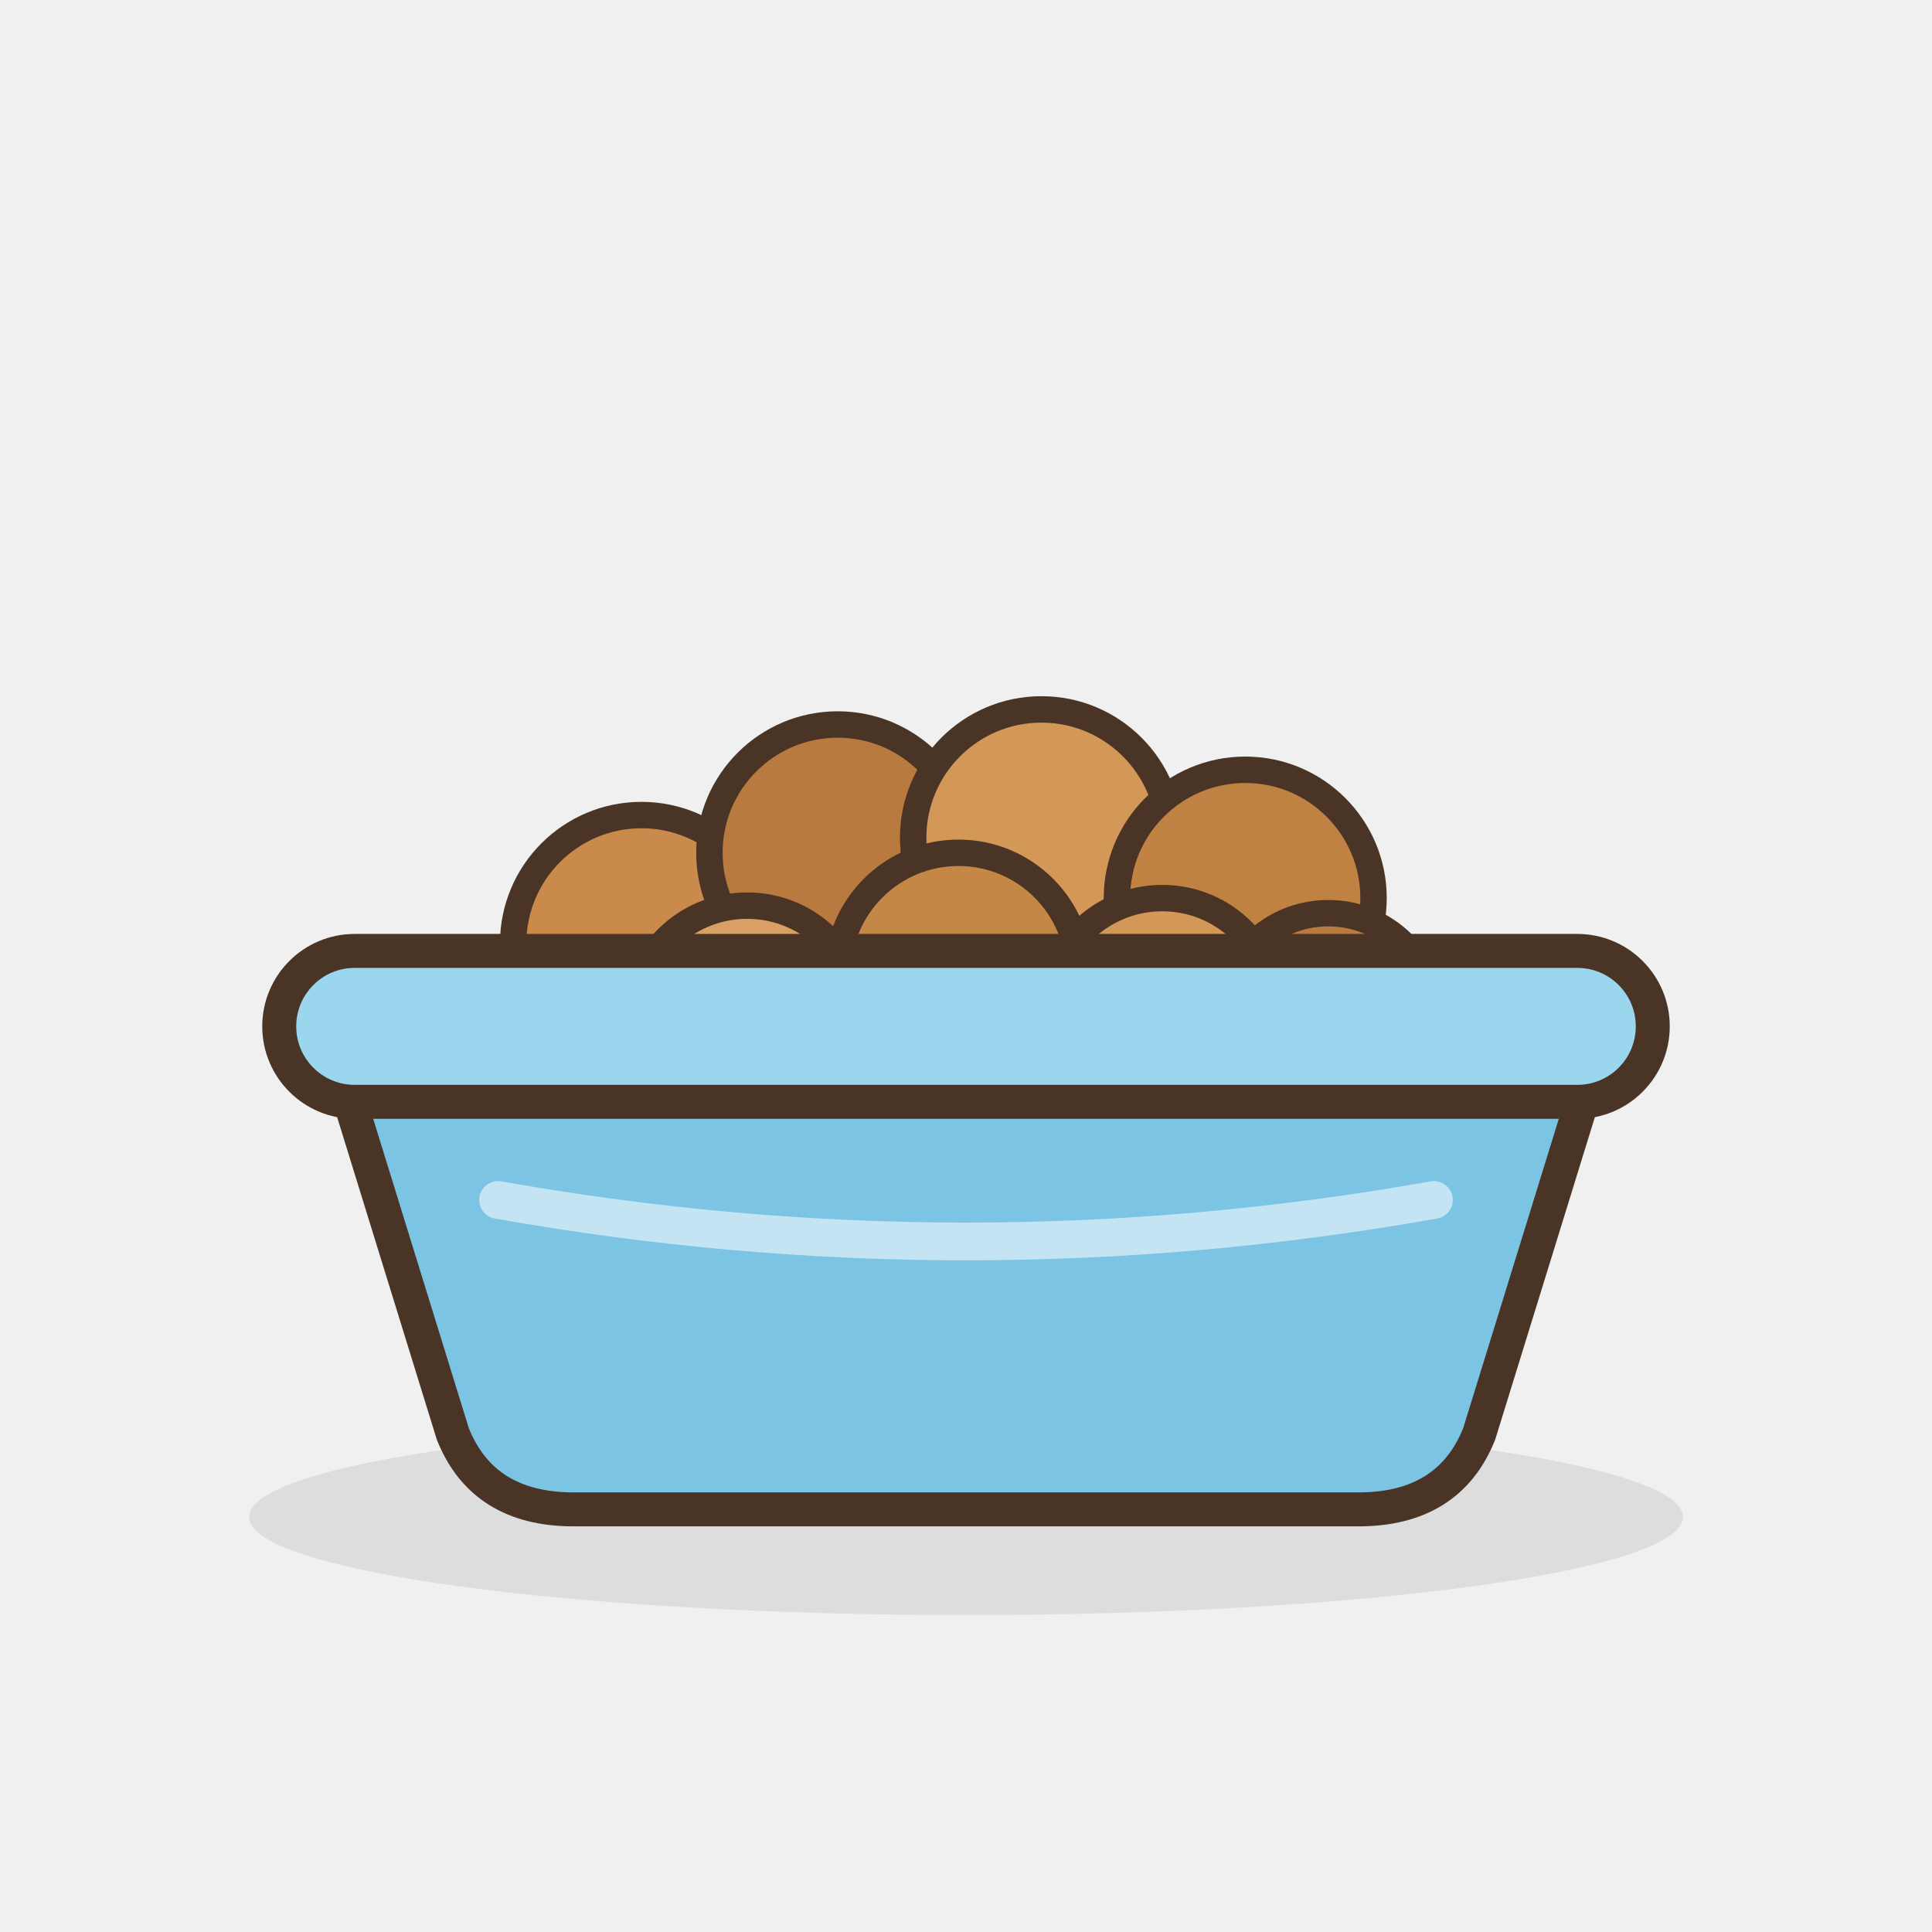
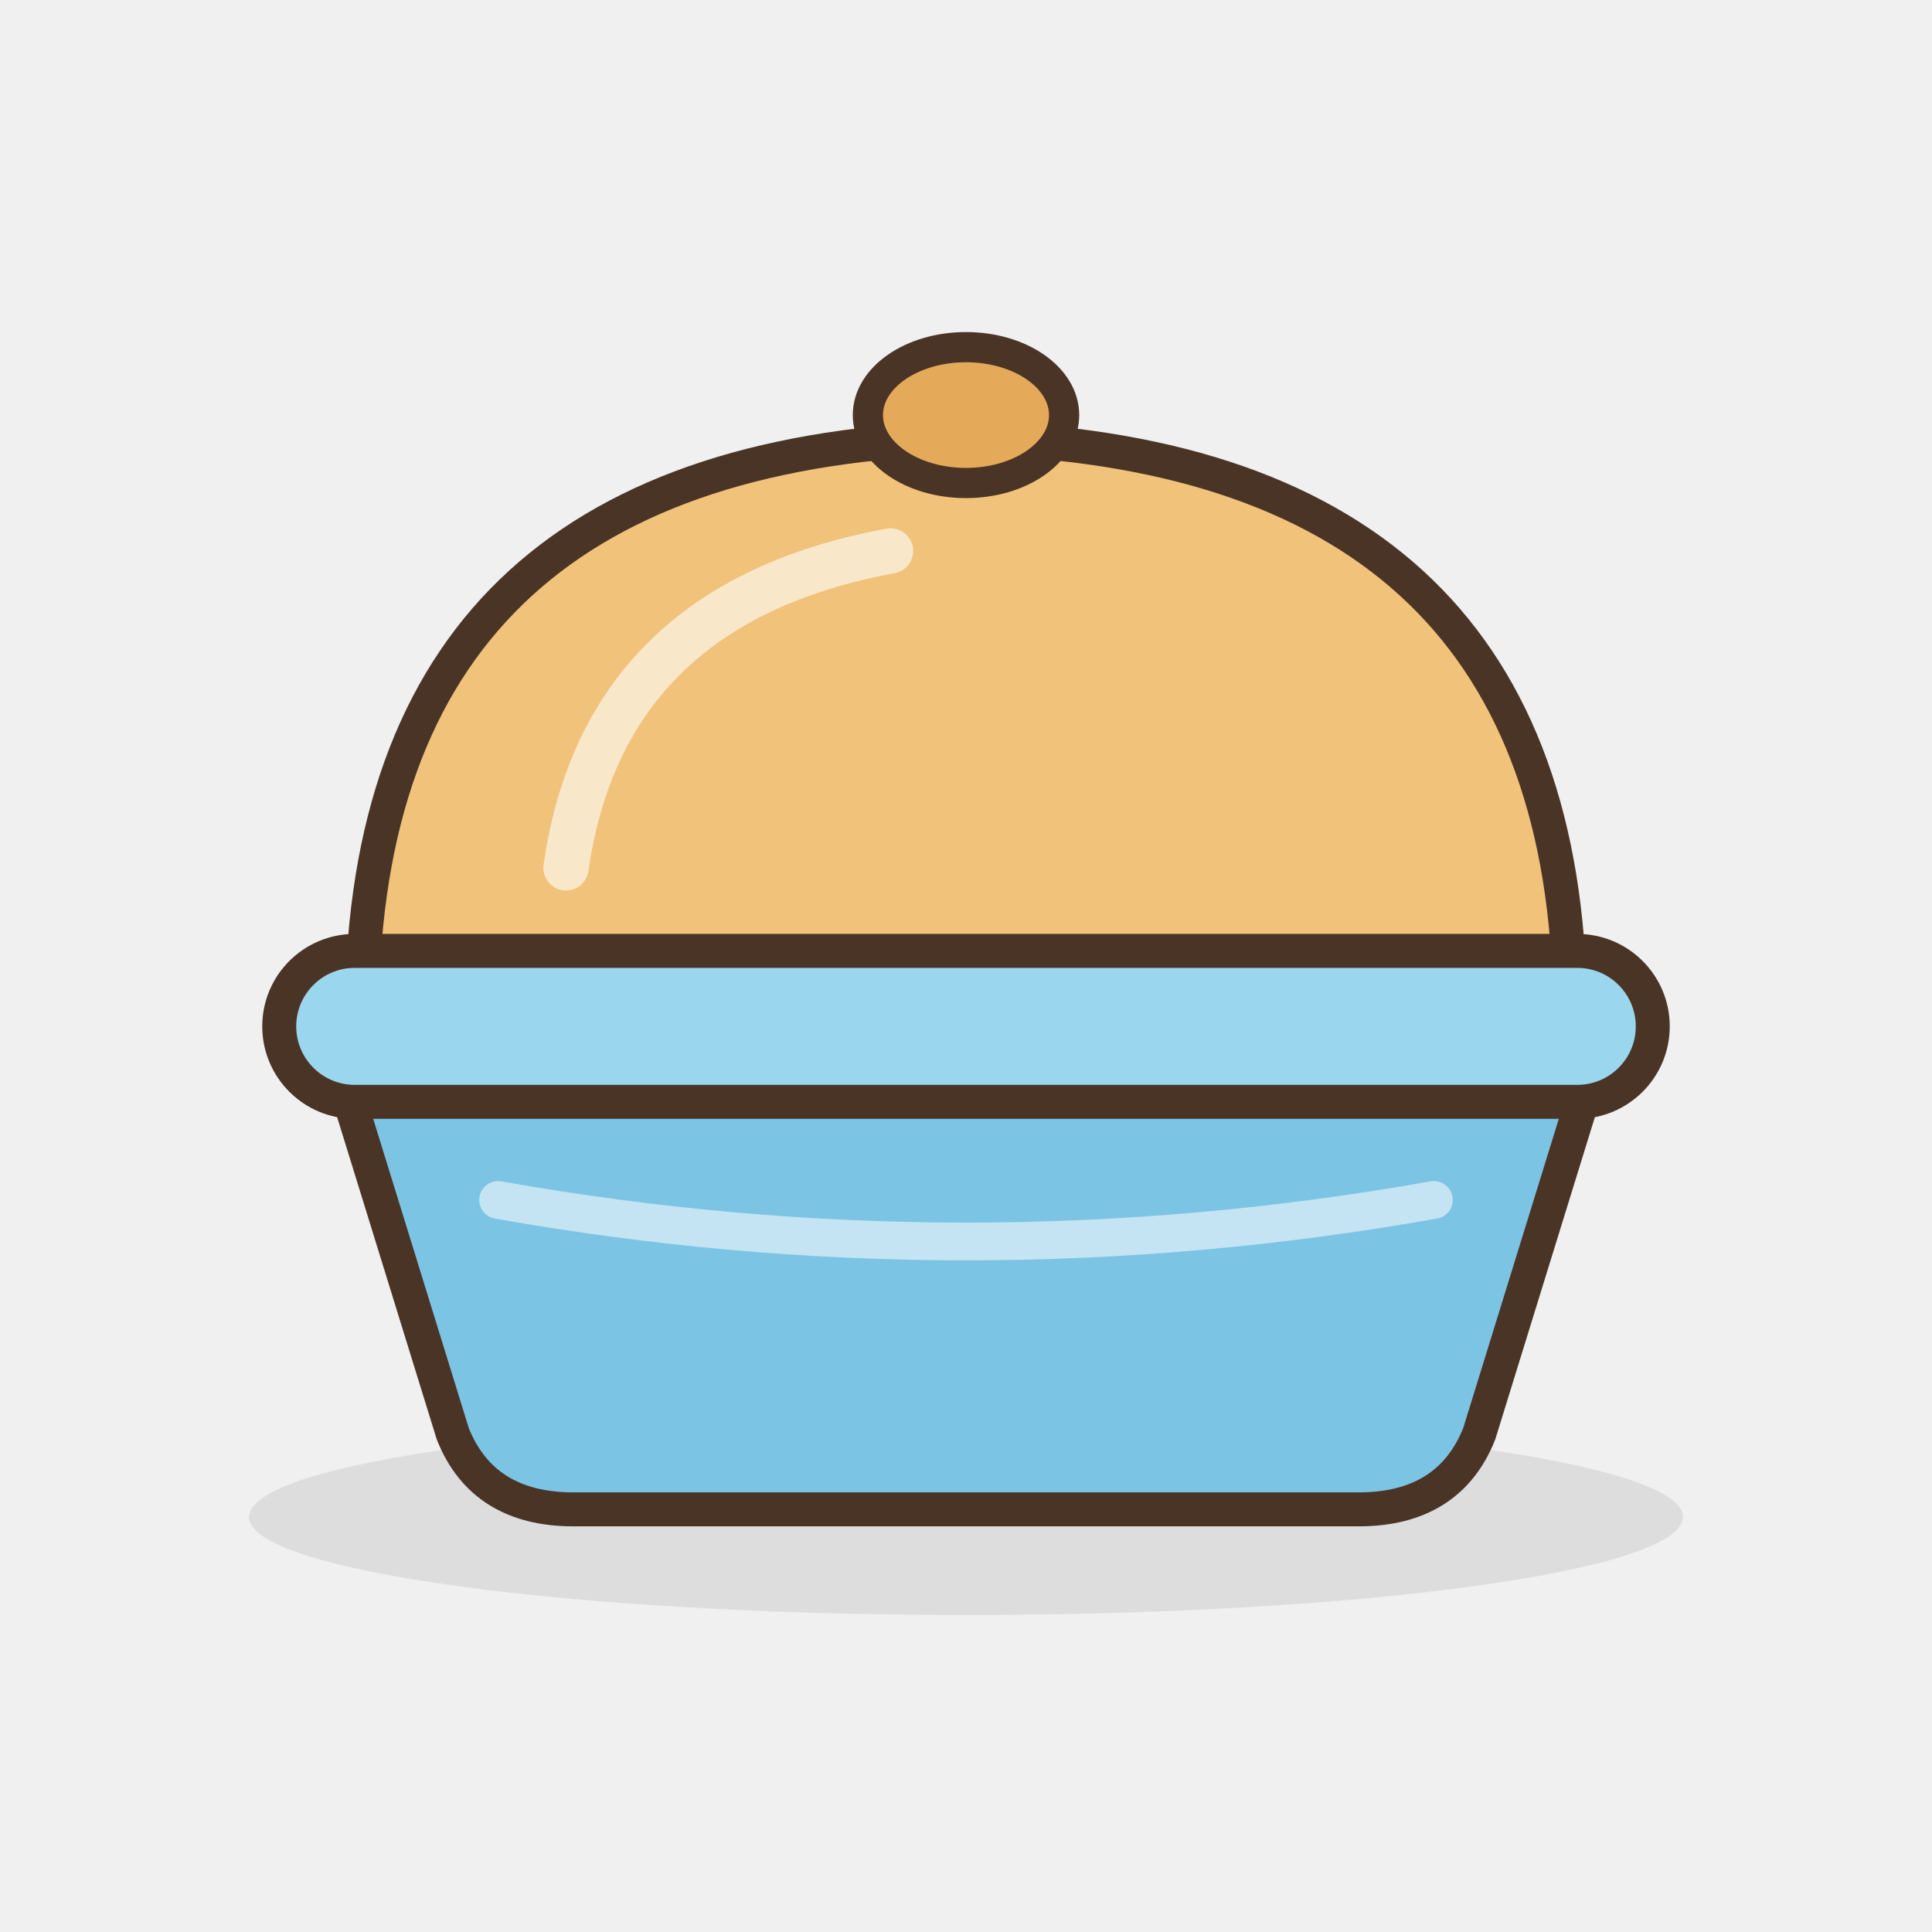
<svg xmlns="http://www.w3.org/2000/svg" viewBox="0 0 512 512">
  <ellipse cx="256" cy="402" rx="190" ry="26" fill="#000" opacity=".08" />
-   <g stroke="#4a3426" stroke-width="7" stroke-linejoin="round">
-     <circle cx="170" cy="250" r="34" fill="#c98a4b" />
-     <circle cx="222" cy="226" r="34" fill="#b97a3f" />
-     <circle cx="276" cy="222" r="34" fill="#d39857" />
-     <circle cx="330" cy="238" r="34" fill="#c08243" />
-     <circle cx="198" cy="270" r="30" fill="#d9a066" />
-     <circle cx="254" cy="258" r="32" fill="#c48745" />
-     <circle cx="308" cy="268" r="30" fill="#d39857" />
-     <circle cx="352" cy="270" r="28" fill="#b97a3f" />
-     <circle cx="150" cy="278" r="26" fill="#d9a066" />
-   </g>
+   <path d="M96 262 Q100 120 256 116 Q412 120 416 262 Z" fill="#f1c27a" stroke="#4a3426" stroke-width="9" stroke-linejoin="round" />
+   <path d="M150 230 Q160 160 236 146" fill="none" stroke="#fff" stroke-width="12" stroke-linecap="round" opacity=".6" />
+   <ellipse cx="256" cy="110" rx="26" ry="18" fill="#e5a95a" stroke="#4a3426" stroke-width="8" />
  <path d="M86 270 H426 L392 380 Q384 400 360 400 H152 Q128 400 120 380 Z" fill="#7cc4e4" stroke="#4a3426" stroke-width="9" stroke-linejoin="round" />
  <rect x="74" y="252" width="364" height="40" rx="20" fill="#9ad6ee" stroke="#4a3426" stroke-width="9" />
  <path d="M132 318 Q256 340 380 318" fill="none" stroke="#fff" stroke-width="10" stroke-linecap="round" opacity=".55" />
</svg>
